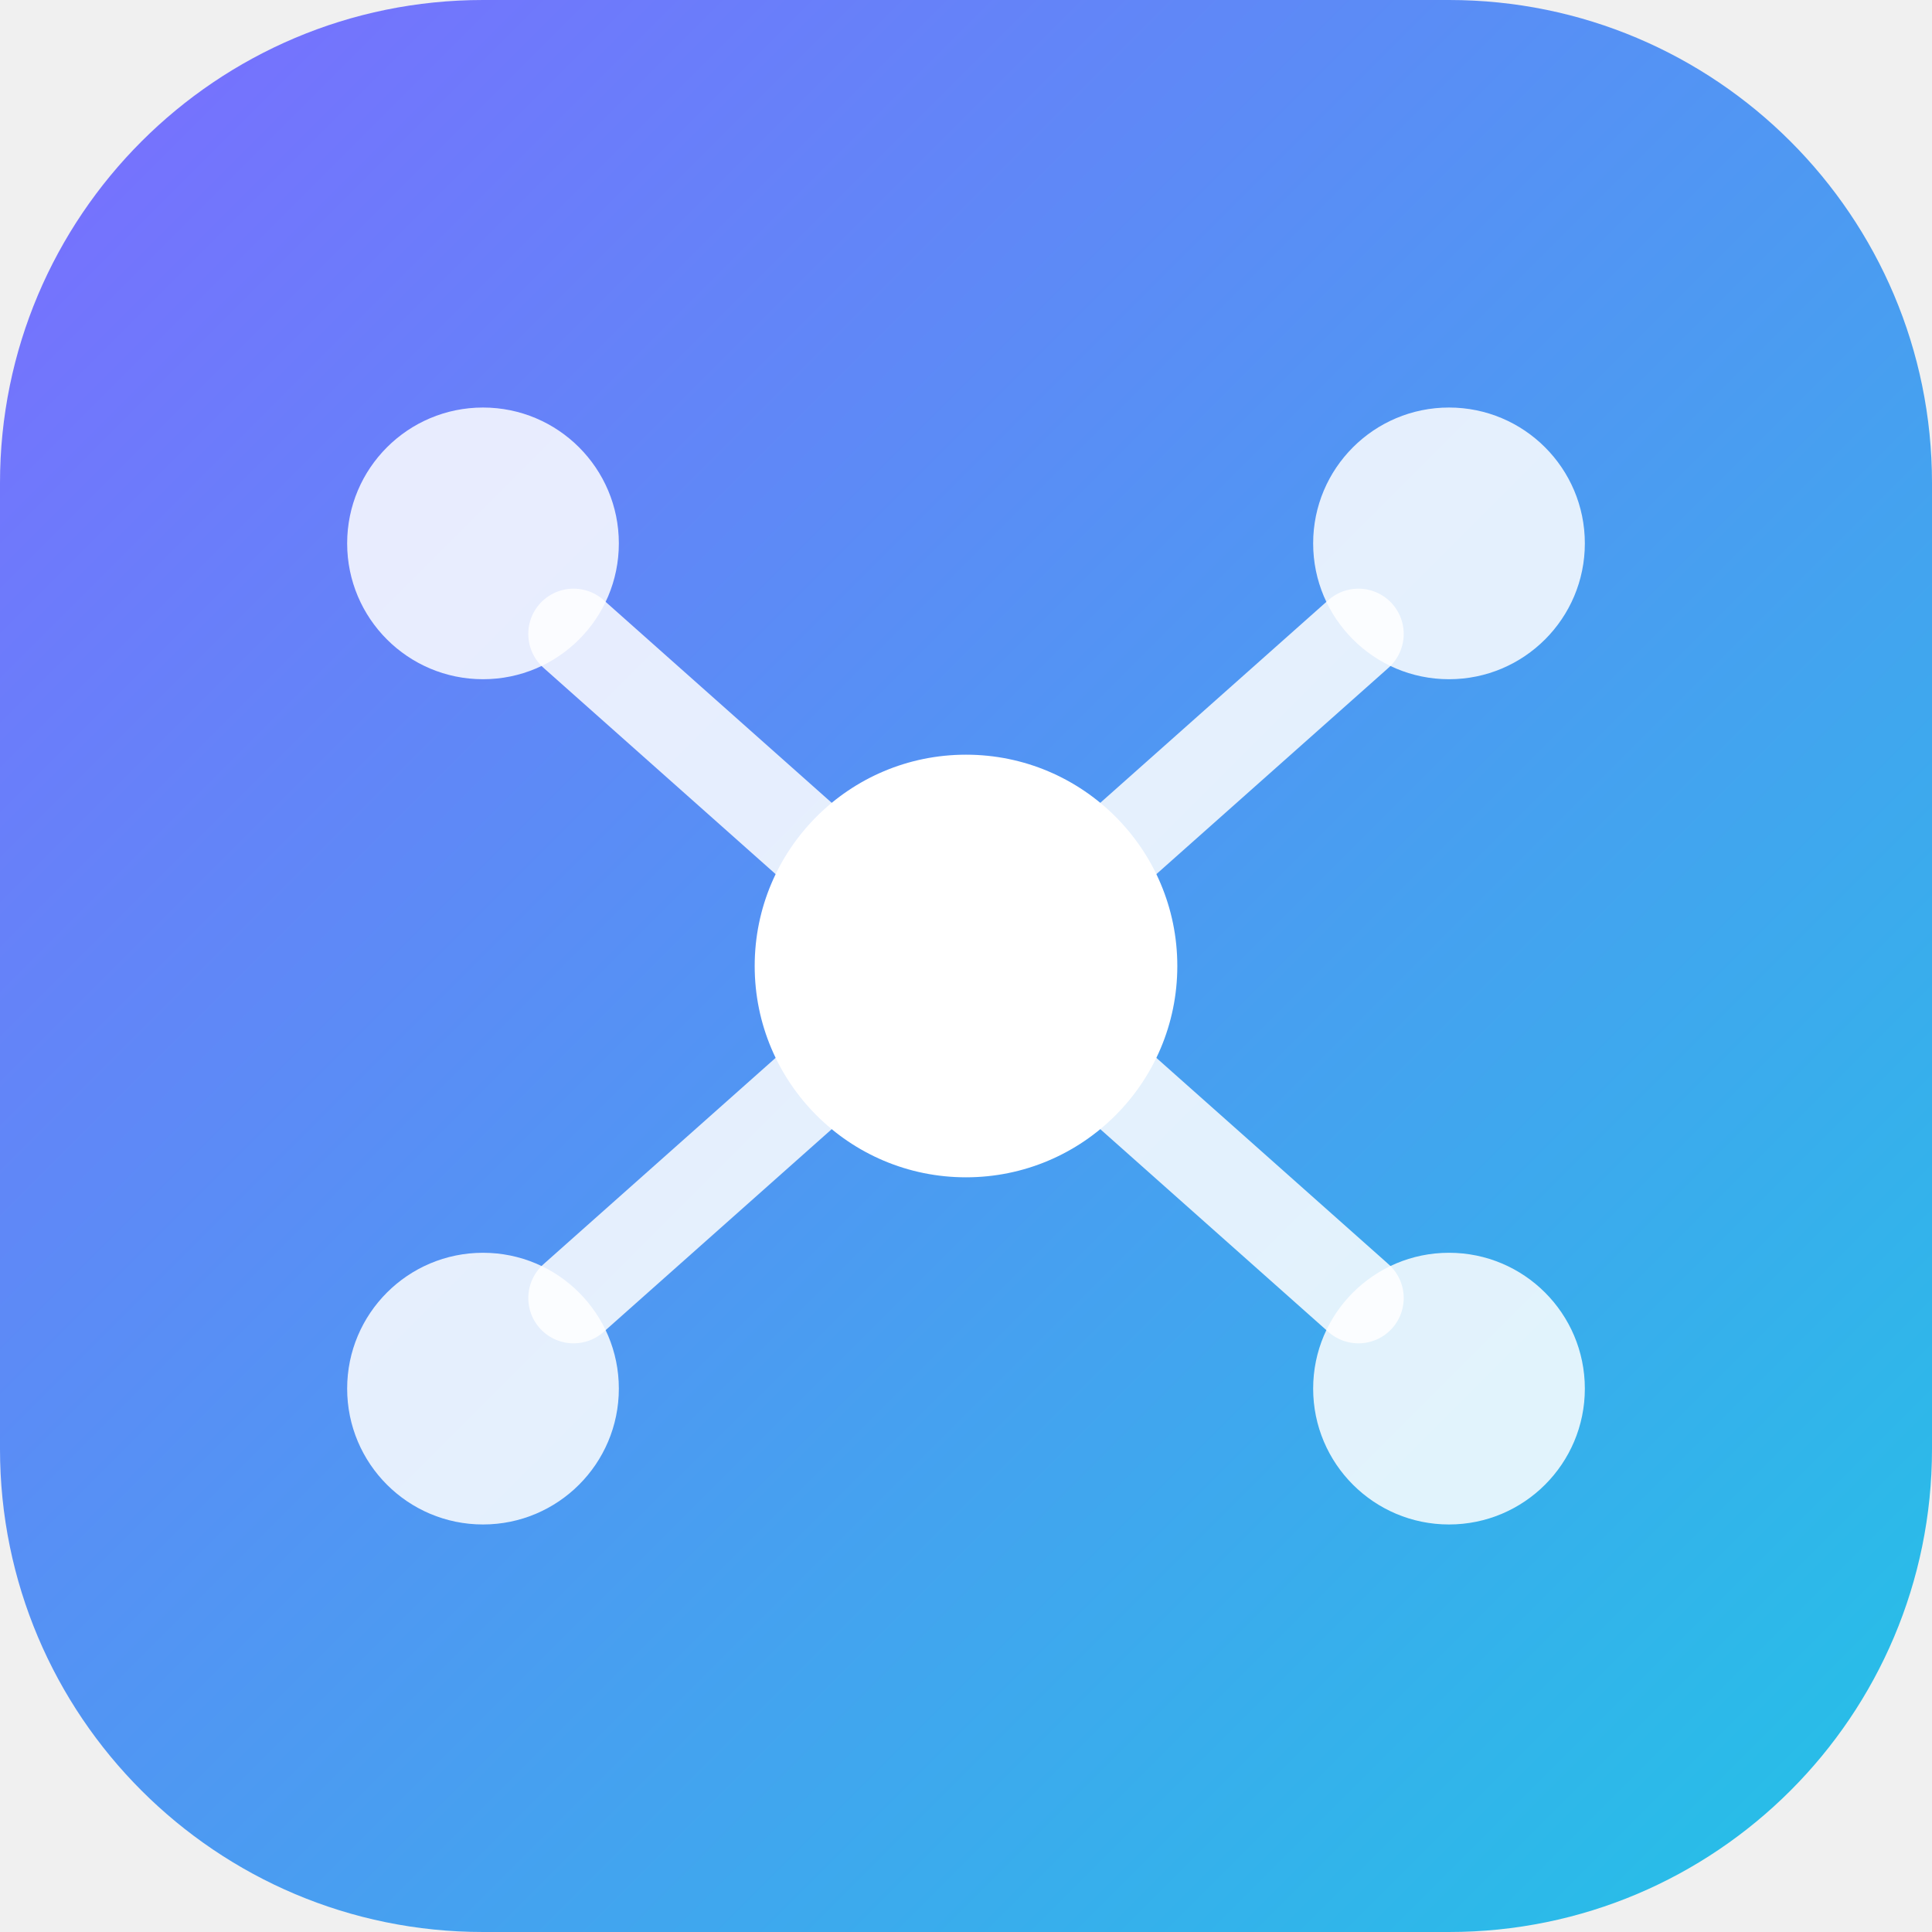
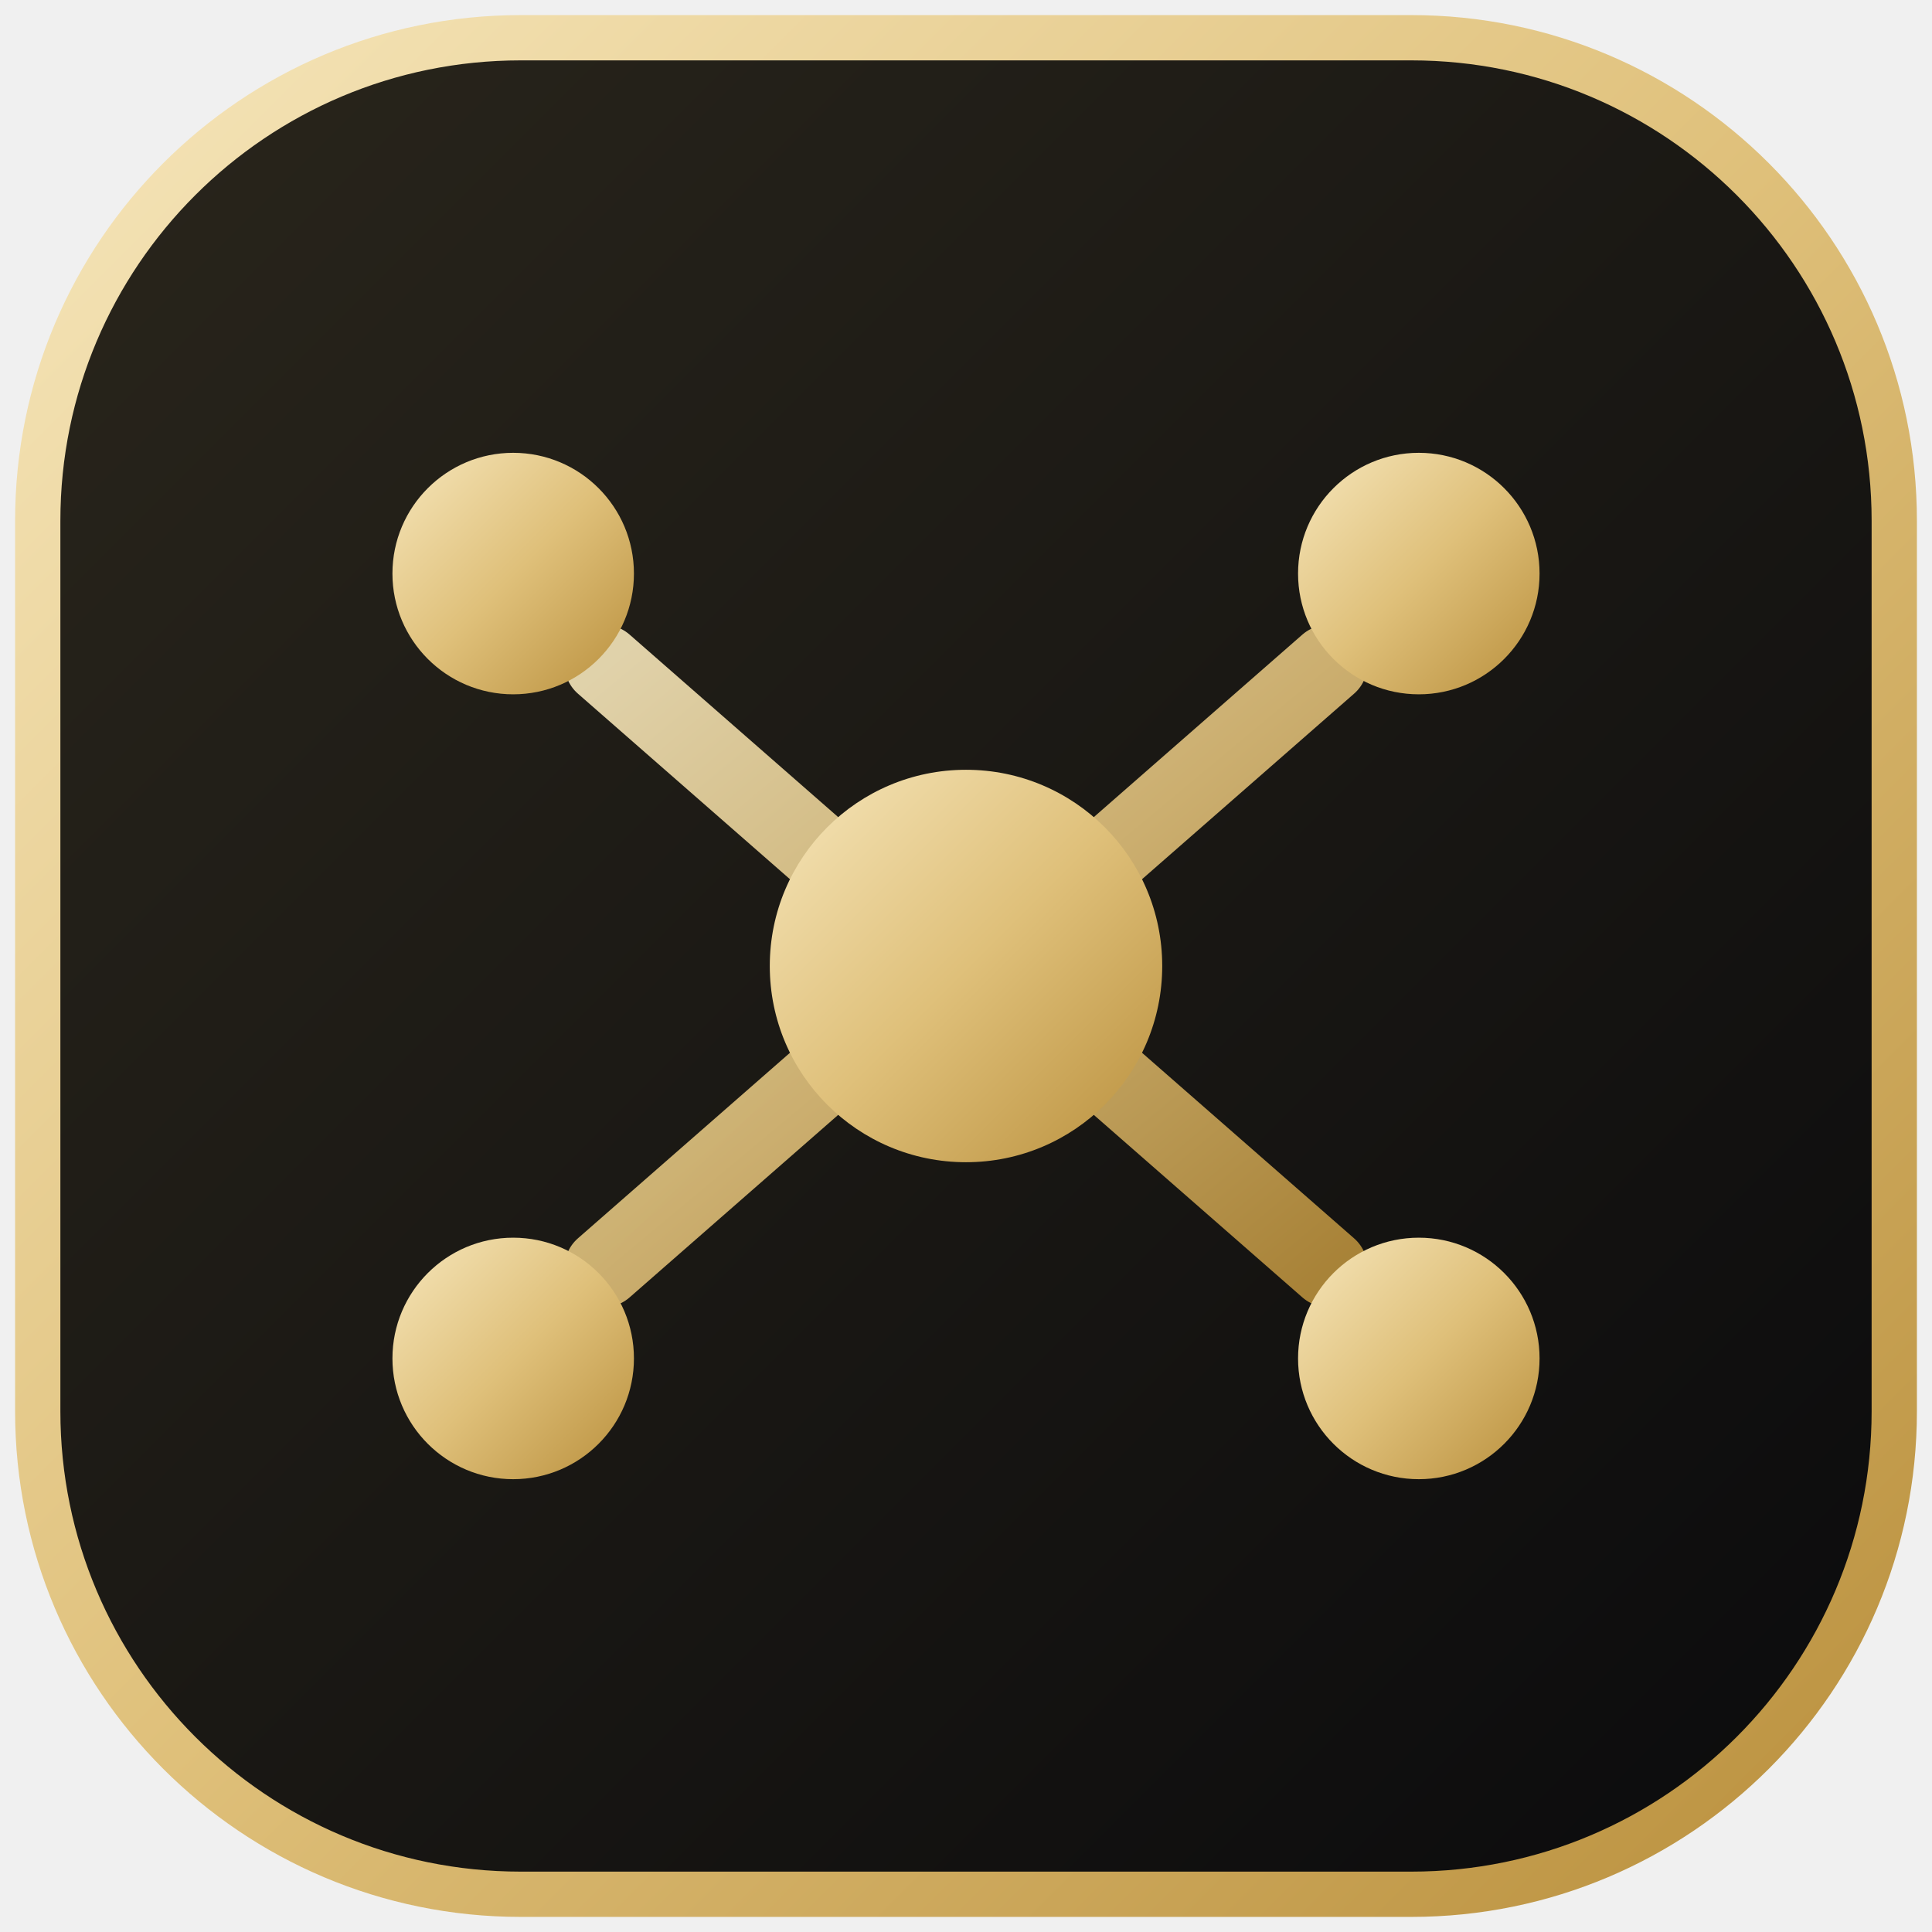
<svg xmlns="http://www.w3.org/2000/svg" viewBox="0 0 64 64">
  <defs>
-     <linearGradient id="g" x1="0" y1="0" x2="1" y2="1">
-       <stop offset="0" stop-color="#7c6cff" />
-       <stop offset="1" stop-color="#22c3e6" />
+     <linearGradient id="bg" x1="0" y1="0" x2="1" y2="1">
+       <stop offset="0" stop-color="#2a261c" />
+       <stop offset="1" stop-color="#0a0a0c" />
+     </linearGradient>
+     <linearGradient id="au" x1="0" y1="0" x2="1" y2="1">
+       <stop offset="0" stop-color="#f6e6bb" />
+       <stop offset=".5" stop-color="#dfc07a" />
+       <stop offset="1" stop-color="#b98f3c" />
    </linearGradient>
  </defs>
-   <rect width="64" height="64" rx="16" fill="url(#g)" />
-   <circle cx="32" cy="32" r="7" fill="#fff" />
-   <circle cx="16" cy="18" r="4.5" fill="#fff" fill-opacity=".85" />
-   <circle cx="48" cy="18" r="4.5" fill="#fff" fill-opacity=".85" />
-   <circle cx="16" cy="46" r="4.5" fill="#fff" fill-opacity=".85" />
-   <circle cx="48" cy="46" r="4.5" fill="#fff" fill-opacity=".85" />
-   <path d="M19 21l9 8M45 21l-9 8M19 43l9-8M45 43l-9-8" stroke="#fff" stroke-width="3" stroke-linecap="round" stroke-opacity=".85" />
+   <rect x="1.25" y="1.25" width="61.5" height="61.5" rx="16" fill="url(#bg)" stroke="url(#au)" stroke-width="1.5" />
+   <path d="M20 22l8 7M44 22l-8 7M20 42l8-7M44 42l-8-7" stroke="url(#au)" stroke-width="2.6" stroke-linecap="round" stroke-opacity=".9" />
+   <circle cx="32" cy="32" r="6.5" fill="url(#au)" />
+   <circle cx="17" cy="19" r="4" fill="url(#au)" />
+   <circle cx="47" cy="19" r="4" fill="url(#au)" />
+   <circle cx="17" cy="45" r="4" fill="url(#au)" />
+   <circle cx="47" cy="45" r="4" fill="url(#au)" />
</svg>
